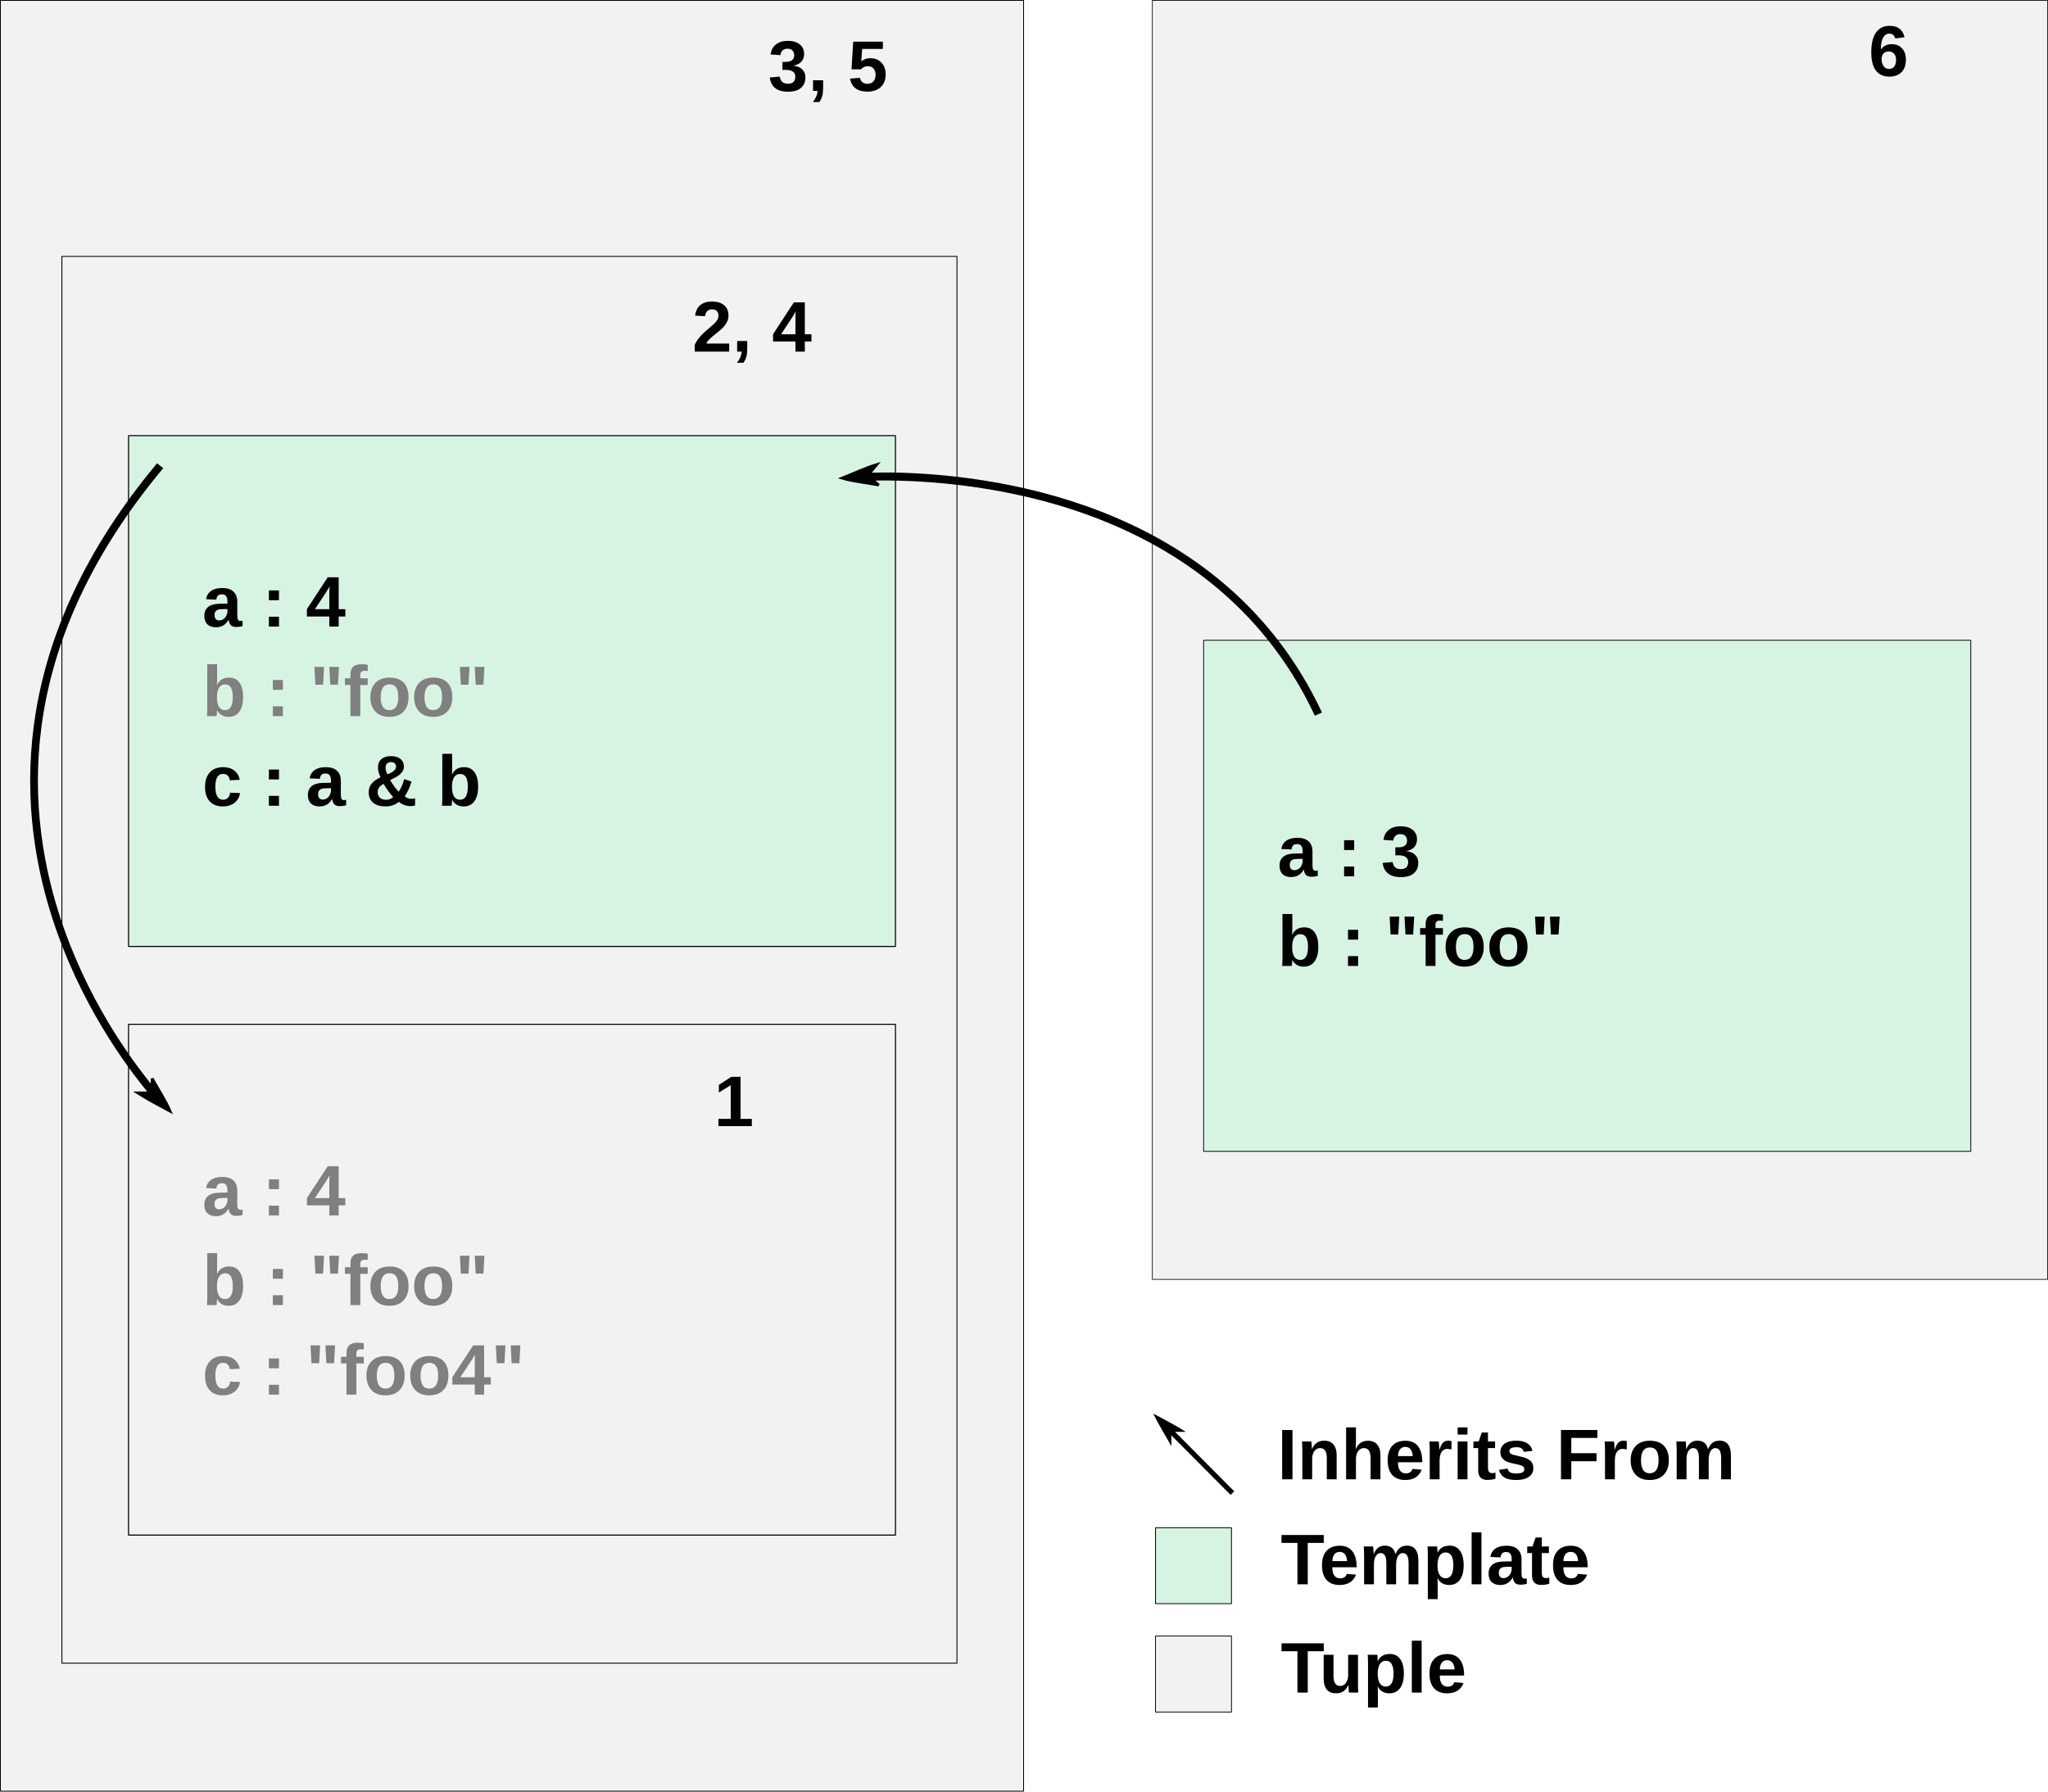
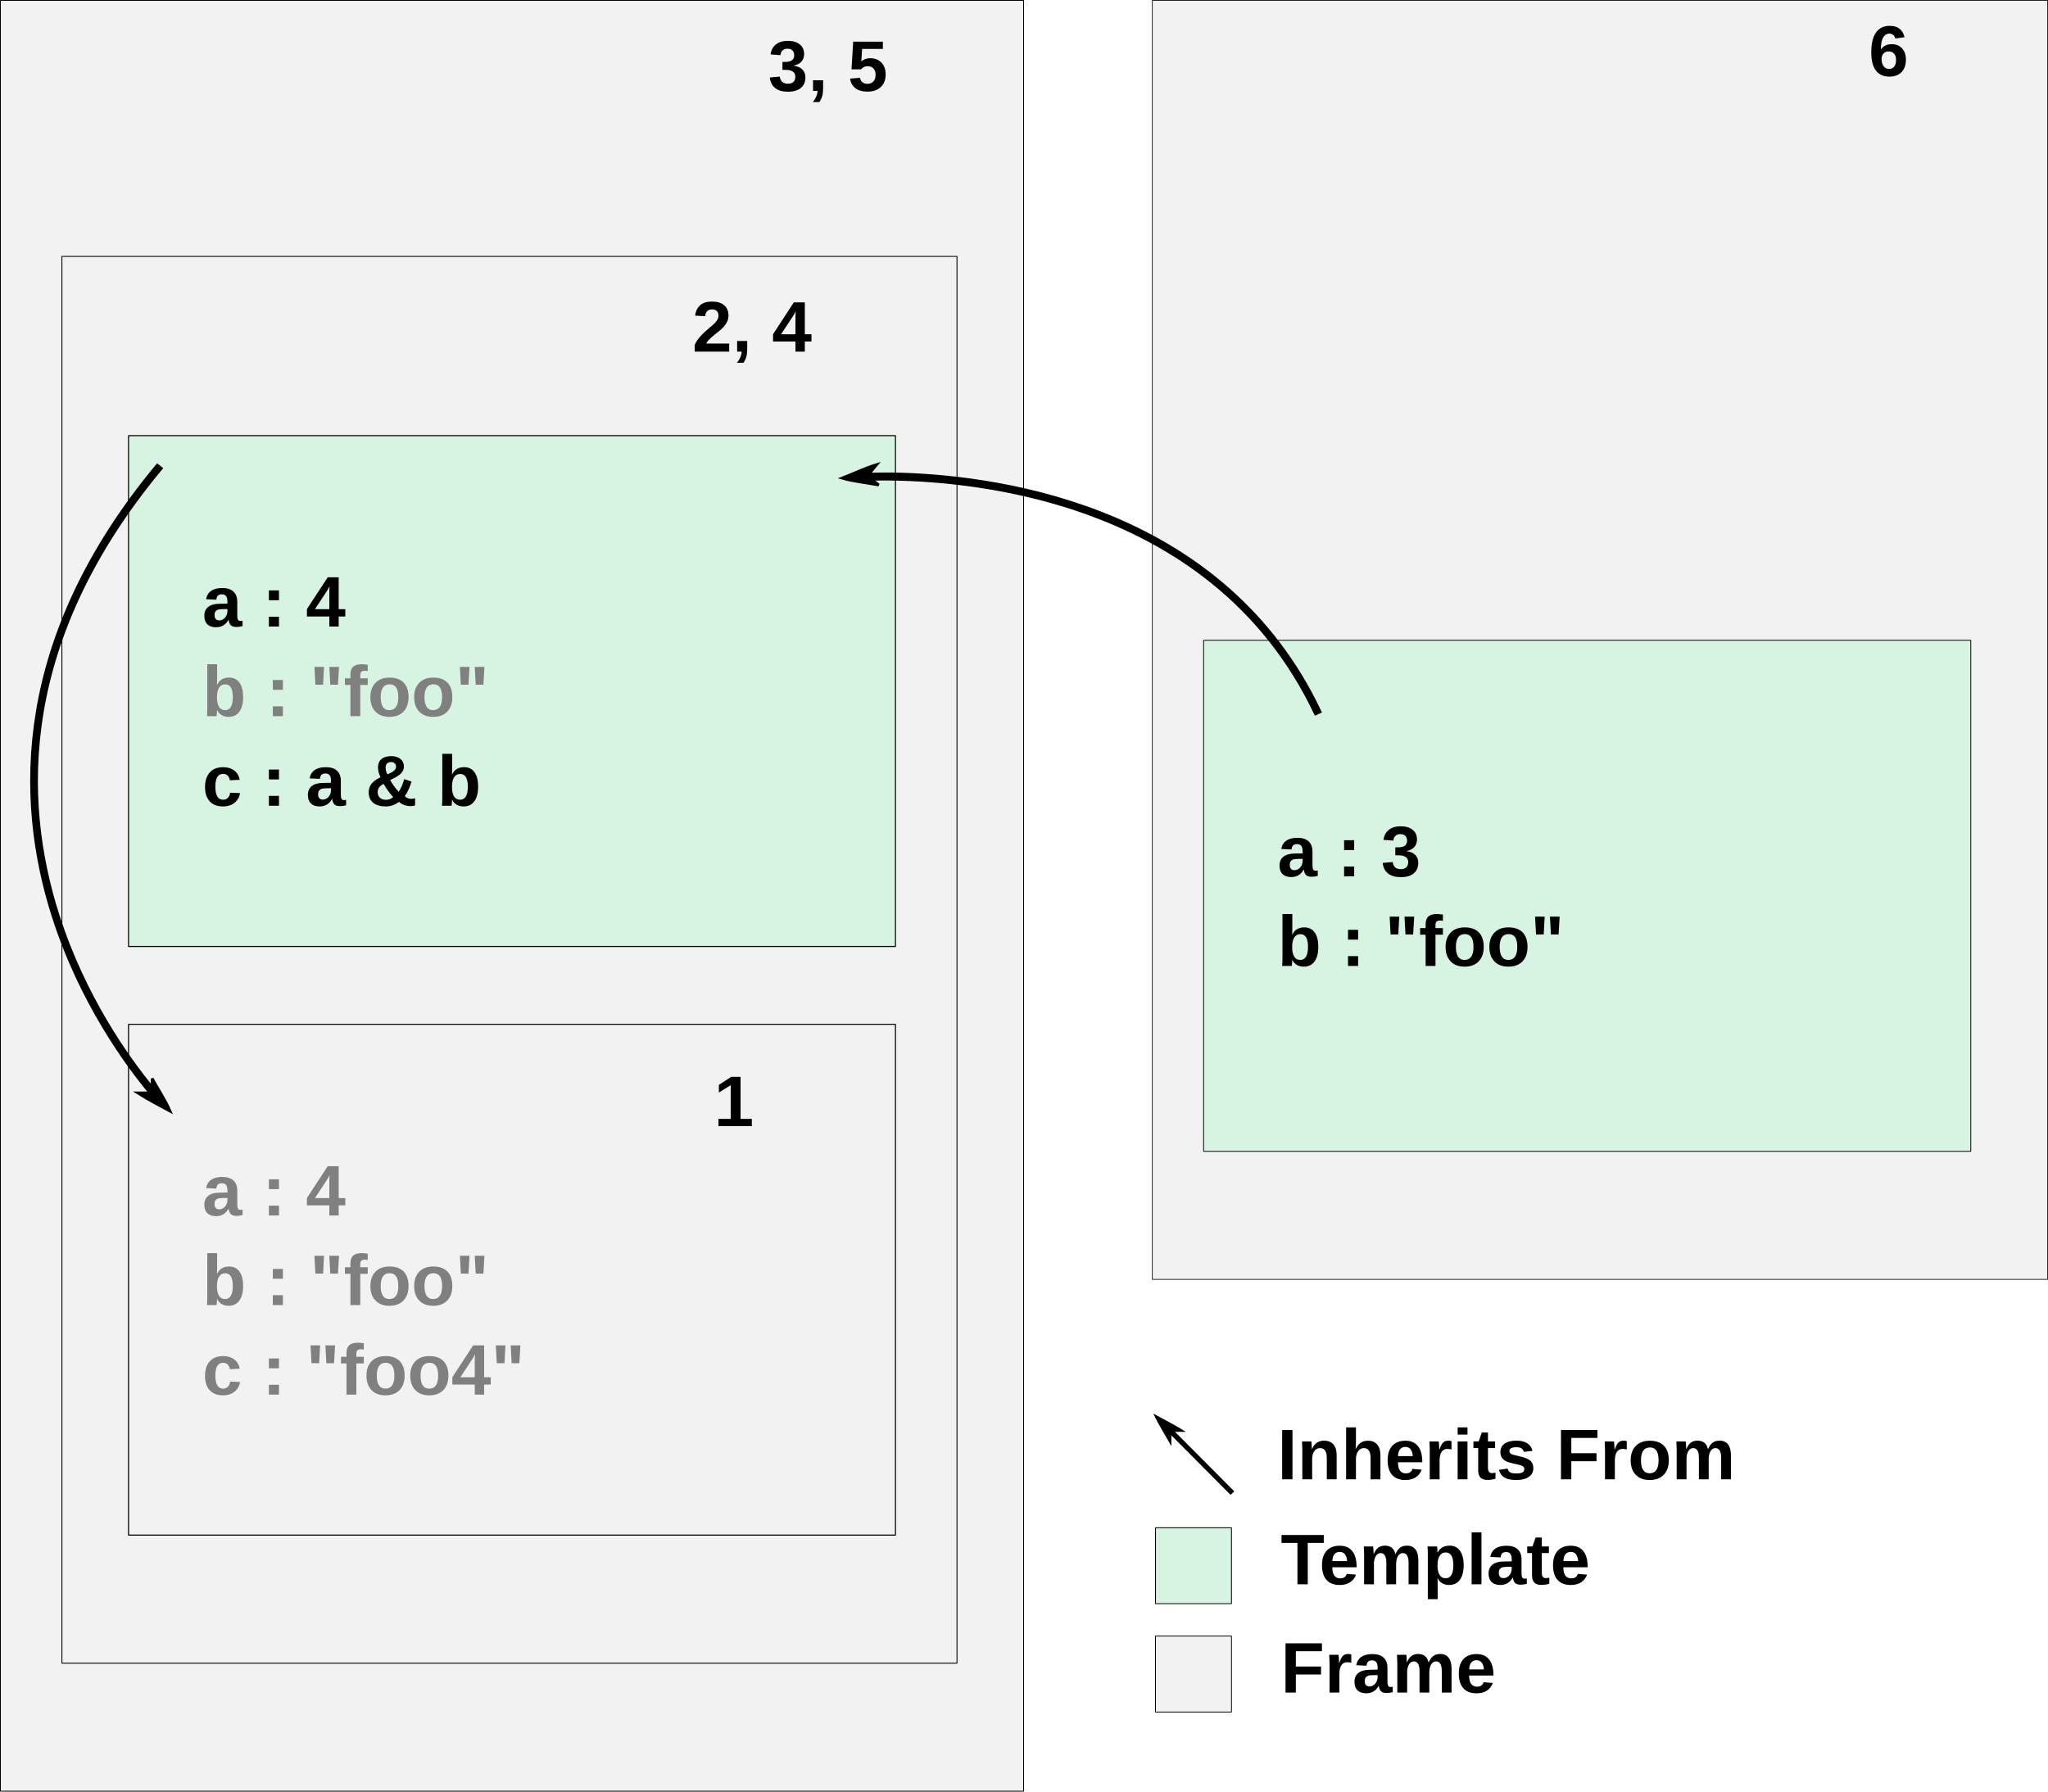
<svg xmlns="http://www.w3.org/2000/svg" width="400" height="350" id="svg2" version="1.1">
  <defs id="defs4" />
  <g id="layer1" transform="translate(0,-702.3622)">
    <rect style="fill:#f2f2f2;stroke:#000000;stroke-width:0.161;stroke-linecap:round;stroke-linejoin:bevel;stroke-miterlimit:4;stroke-opacity:1;stroke-dasharray:none" id="rect2985" width="199.839" height="349.839" x="0.081" y="702.443" />
    <rect style="fill:#f2f2f2;stroke:#000000;stroke-width:0.177;stroke-linecap:round;stroke-linejoin:bevel;stroke-miterlimit:4;stroke-opacity:1;stroke-dasharray:none" id="rect2987" width="174.823" height="274.823" x="12.089" y="752.451" />
    <rect style="fill:#f2f2f2;stroke:#000000;stroke-width:0.208;stroke-linecap:round;stroke-linejoin:bevel;stroke-miterlimit:4;stroke-opacity:1;stroke-dasharray:none" id="rect2989" width="149.792" height="99.792" x="25.104" y="902.466" />
    <rect style="fill:#d7f4e3;stroke:#000000;stroke-width:0.206;stroke-linecap:round;stroke-linejoin:bevel;stroke-miterlimit:4;stroke-opacity:1;stroke-dasharray:none" id="rect2991" width="149.794" height="99.794" x="25.103" y="787.465" />
    <rect style="fill:#f2f2f2;stroke:#000000;stroke-width:0.135;stroke-linecap:round;stroke-linejoin:bevel;stroke-miterlimit:4;stroke-opacity:1;stroke-dasharray:none" id="rect2993" width="174.865" height="249.865" x="225.068" y="702.43" />
    <rect style="fill:#d7f4e3;stroke:#000000;stroke-width:0.16;stroke-linecap:round;stroke-linejoin:bevel;stroke-miterlimit:4;stroke-opacity:1;stroke-dasharray:none" id="rect2995" width="149.84" height="99.84" x="235.08" y="827.442" />
    <text xml:space="preserve" style="font-size:13.999px;font-style:normal;font-variant:normal;font-weight:bold;font-stretch:normal;text-align:end;line-height:125%;letter-spacing:0px;word-spacing:0px;text-anchor:end;fill:#000000;fill-opacity:1;stroke:none;font-family:Arial;-inkscape-font-specification:Sans" x="166.692" y="922.326" id="text2997" transform="scale(0.999961,1.000039)">
      <tspan id="tspan2999" x="166.692" y="922.326">1</tspan>
    </text>
    <text xml:space="preserve" style="font-size:14px;font-style:normal;font-variant:normal;font-weight:bold;font-stretch:normal;line-height:125%;letter-spacing:0px;word-spacing:0px;fill:#000000;fill-opacity:1;stroke:none;font-family:Arial;-inkscape-font-specification:Sans" x="142.836" y="813.36" id="text3001">
      <tspan id="tspan3003" x="142.836" y="813.36" />
    </text>
    <text xml:space="preserve" style="font-size:14px;font-style:normal;font-variant:normal;font-weight:bold;font-stretch:normal;text-align:end;line-height:125%;letter-spacing:0px;word-spacing:0px;text-anchor:end;fill:#000000;fill-opacity:1;stroke:none;font-family:Arial;-inkscape-font-specification:Sans" x="178.003" y="771.055" id="text3005">
      <tspan id="tspan3007" x="178.003" y="771.055">2, 4</tspan>
    </text>
    <text xml:space="preserve" style="font-size:14px;font-style:normal;font-variant:normal;font-weight:bold;font-stretch:normal;text-align:end;line-height:125%;letter-spacing:0px;word-spacing:0px;text-anchor:end;fill:#000000;fill-opacity:1;stroke:none;font-family:Arial;-inkscape-font-specification:Sans" x="192.824" y="720.134" id="text3009" transform="scale(1.00001,0.9999895)">
      <tspan id="tspan3011" x="192.824" y="720.134">3, 5</tspan>
    </text>
    <text xml:space="preserve" style="font-size:14px;font-style:normal;font-variant:normal;font-weight:bold;font-stretch:normal;line-height:125%;letter-spacing:0px;word-spacing:0px;fill:#000000;fill-opacity:1;stroke:none;font-family:Arial;-inkscape-font-specification:Sans" x="173.241" y="773.055" id="text3013">
      <tspan id="tspan3015" x="173.241" y="773.055" />
    </text>
    <text xml:space="preserve" style="font-size:14px;font-style:normal;font-variant:normal;font-weight:bold;font-stretch:normal;text-align:end;line-height:125%;letter-spacing:0px;word-spacing:0px;text-anchor:end;fill:#000000;fill-opacity:1;stroke:none;font-family:Arial;-inkscape-font-specification:Sans" x="392.209" y="717.171" id="text3017" transform="scale(0.9999714,1.000029)">
      <tspan id="tspan3019" x="392.209" y="717.171">6</tspan>
    </text>
    <g id="g4301" transform="translate(-199.5262,0.5100562)">
      <rect y="1000.304" x="425.214" height="14.832" width="14.832" id="rect3021" style="fill:#d7f4e3;fill-opacity:1;fill-rule:evenodd;stroke:#000000;stroke-width:0.168;stroke-linecap:round;stroke-linejoin:bevel;stroke-miterlimit:4;stroke-opacity:1;stroke-dasharray:none" />
      <text id="text3023" y="1011.35" x="449.669" style="font-size:14px;font-style:normal;font-variant:normal;font-weight:bold;font-stretch:normal;line-height:125%;letter-spacing:0px;word-spacing:0px;fill:#000000;fill-opacity:1;stroke:none;font-family:Arial;-inkscape-font-specification:Sans" xml:space="preserve">
        <tspan y="1011.35" x="449.669" id="tspan3025">Template</tspan>
      </text>
    </g>
    <g id="g4306" transform="translate(-199.5262,0)">
      <text id="text3027" y="1033.026" x="449.669" style="font-size:14px;font-style:normal;font-variant:normal;font-weight:bold;font-stretch:normal;line-height:125%;letter-spacing:0px;word-spacing:0px;fill:#000000;fill-opacity:1;stroke:none;font-family:Arial;-inkscape-font-specification:Sans" xml:space="preserve">
-         <tspan y="1033.026" x="449.669" id="tspan3029">Tuple</tspan>
+         <tspan y="1033.026" x="449.669" id="tspan3029">Frame</tspan>
      </text>
      <rect y="1021.975" x="425.209" height="14.842" width="14.842" id="rect3031" style="fill:#f2f2f2;fill-opacity:1;fill-rule:evenodd;stroke:#000000;stroke-width:0.158;stroke-linecap:round;stroke-linejoin:bevel;stroke-miterlimit:4;stroke-opacity:1;stroke-dasharray:none" />
    </g>
    <path style="fill-rule:evenodd;stroke:#000000;stroke-width:0.4pt" d="m 171.25,90.75 c -2.414,0.744 -4.72,1.858 -6.781,2.656 2.196,0.65 4.551,0.86 7.156,1.344 l -1.375,-1.125 c 15.526,-0.324 65.993,2.091 86.688,45.844 l 0.906,-0.406 c -18.679,-39.492 -61.343,-45.772 -81.5,-46.438 -2.709,-0.089 -4.873,-0.048 -6.656,0 z" transform="translate(0,702.3622)" id="path3052" />
    <path style="fill-rule:evenodd;stroke:#000000;stroke-width:0.4pt" d="M 30.719,90.875 C 2.689,124.582 3.031,156.08 10.406,179.094 15.757,195.79 24.755,208.028 29.312,213.5 l -2.438,0 c 2.431,1.549 4.18,2.369 6.344,3.562 -0.892,-2.082 -2.235,-4.073 -3.5,-6.375 l 0,1.75 C 25.11,206.839 16.507,194.926 11.344,178.812 4.046,156.042 3.668,124.969 31.5,91.5 z" transform="translate(0,702.3622)" id="path3058" />
    <text xml:space="preserve" style="font-size:14px;font-style:normal;font-variant:normal;font-weight:bold;font-stretch:normal;line-height:125%;letter-spacing:0px;word-spacing:0px;fill:#000000;fill-opacity:1;stroke:none;font-family:Arial;-inkscape-font-specification:Sans" x="249.501" y="873.561" id="text4268">
      <tspan id="tspan4270" x="249.501" y="873.561">a : 3</tspan>
      <tspan x="249.501" y="891.061" id="tspan4272">b : "foo"</tspan>
    </text>
    <text xml:space="preserve" style="font-size:14px;font-style:normal;font-variant:normal;font-weight:bold;font-stretch:normal;line-height:125%;letter-spacing:0px;word-spacing:0px;fill:#000000;fill-opacity:1;stroke:none;font-family:Arial;-inkscape-font-specification:Sans" x="39.501" y="824.764" id="text4274">
      <tspan id="tspan4276" x="39.501" y="824.764">a : 4</tspan>
      <tspan x="39.501" y="842.264" id="tspan4278" style="fill:#808080">b : "foo"</tspan>
      <tspan x="39.501" y="859.764" id="tspan4280">c : a &amp; b</tspan>
    </text>
    <text xml:space="preserve" style="font-size:14px;font-style:normal;font-variant:normal;font-weight:bold;font-stretch:normal;line-height:125%;letter-spacing:0px;word-spacing:0px;fill:#000000;fill-opacity:1;stroke:none;font-family:Arial;-inkscape-font-specification:Sans" x="39.501" y="939.811" id="text4282">
      <tspan id="tspan4284" x="39.501" y="939.811" style="fill:#808080">a : 4</tspan>
      <tspan x="39.501" y="957.311" id="tspan4286" style="fill:#808080">b : "foo"</tspan>
      <tspan x="39.501" y="974.811" id="tspan4288" style="fill:#808080">c : "foo4"</tspan>
    </text>
    <g id="g4296" transform="translate(-199.5262,0)">
      <path style="font-size:medium;font-style:normal;font-variant:normal;font-weight:normal;font-stretch:normal;text-indent:0;text-align:start;text-decoration:none;line-height:normal;letter-spacing:normal;word-spacing:normal;text-transform:none;direction:ltr;block-progression:tb;writing-mode:lr-tb;text-anchor:start;baseline-shift:baseline;color:#000000;fill:#000000;fill-opacity:1;stroke:none;stroke-width:1;marker:none;visibility:visible;display:inline;overflow:visible;enable-background:accumulate;font-family:Sans;-inkscape-font-specification:Sans" d="m 225.25,276.156 c 1.006,2.139 2.446,4.39 3.531,6.375 l 0,-2.125 11.562,11.625 0.719,-0.688 -11.562,-11.625 2.094,0 c -2.127,-1.371 -4.393,-2.486 -6.344,-3.562 z" transform="translate(199.5262,702.3622)" id="path4290" />
      <text xml:space="preserve" style="font-size:14px;font-style:normal;font-variant:normal;font-weight:bold;font-stretch:normal;line-height:125%;letter-spacing:0px;word-spacing:0px;fill:#000000;fill-opacity:1;stroke:none;font-family:Arial;-inkscape-font-specification:Sans" x="449.013" y="991.35" id="text4292">
        <tspan id="tspan4294" x="449.013" y="991.35">Inherits From</tspan>
      </text>
    </g>
  </g>
</svg>
